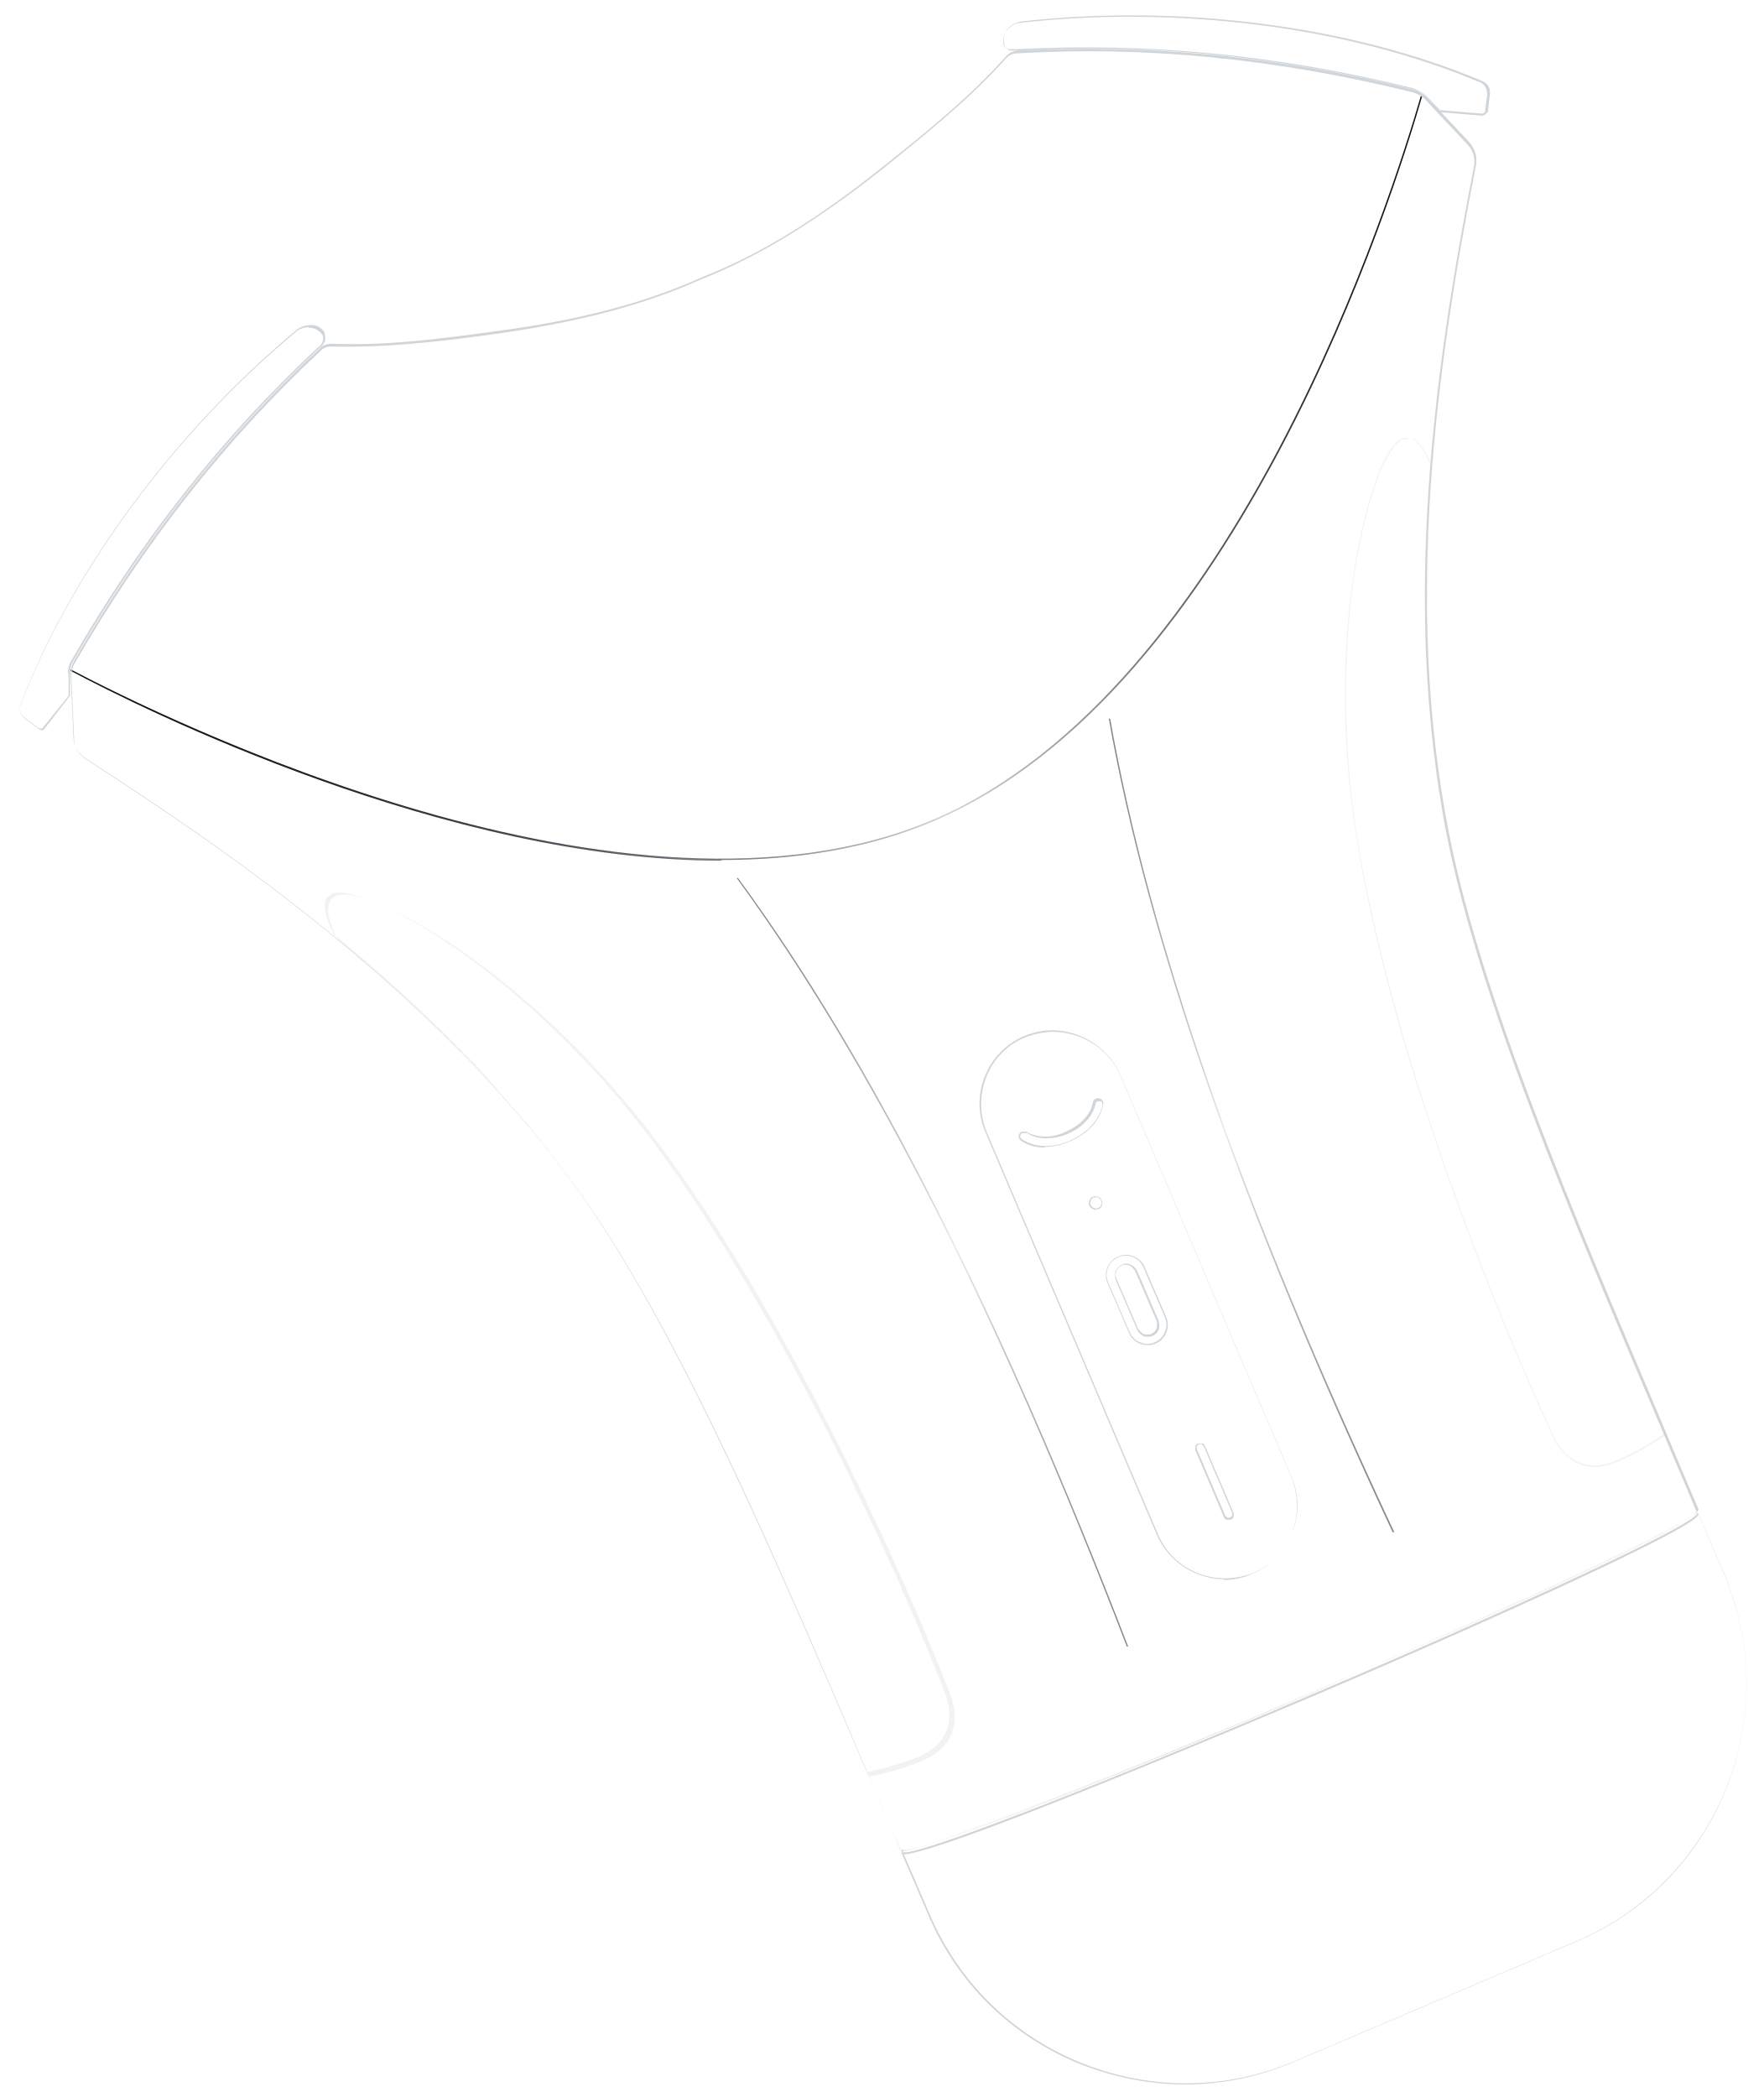
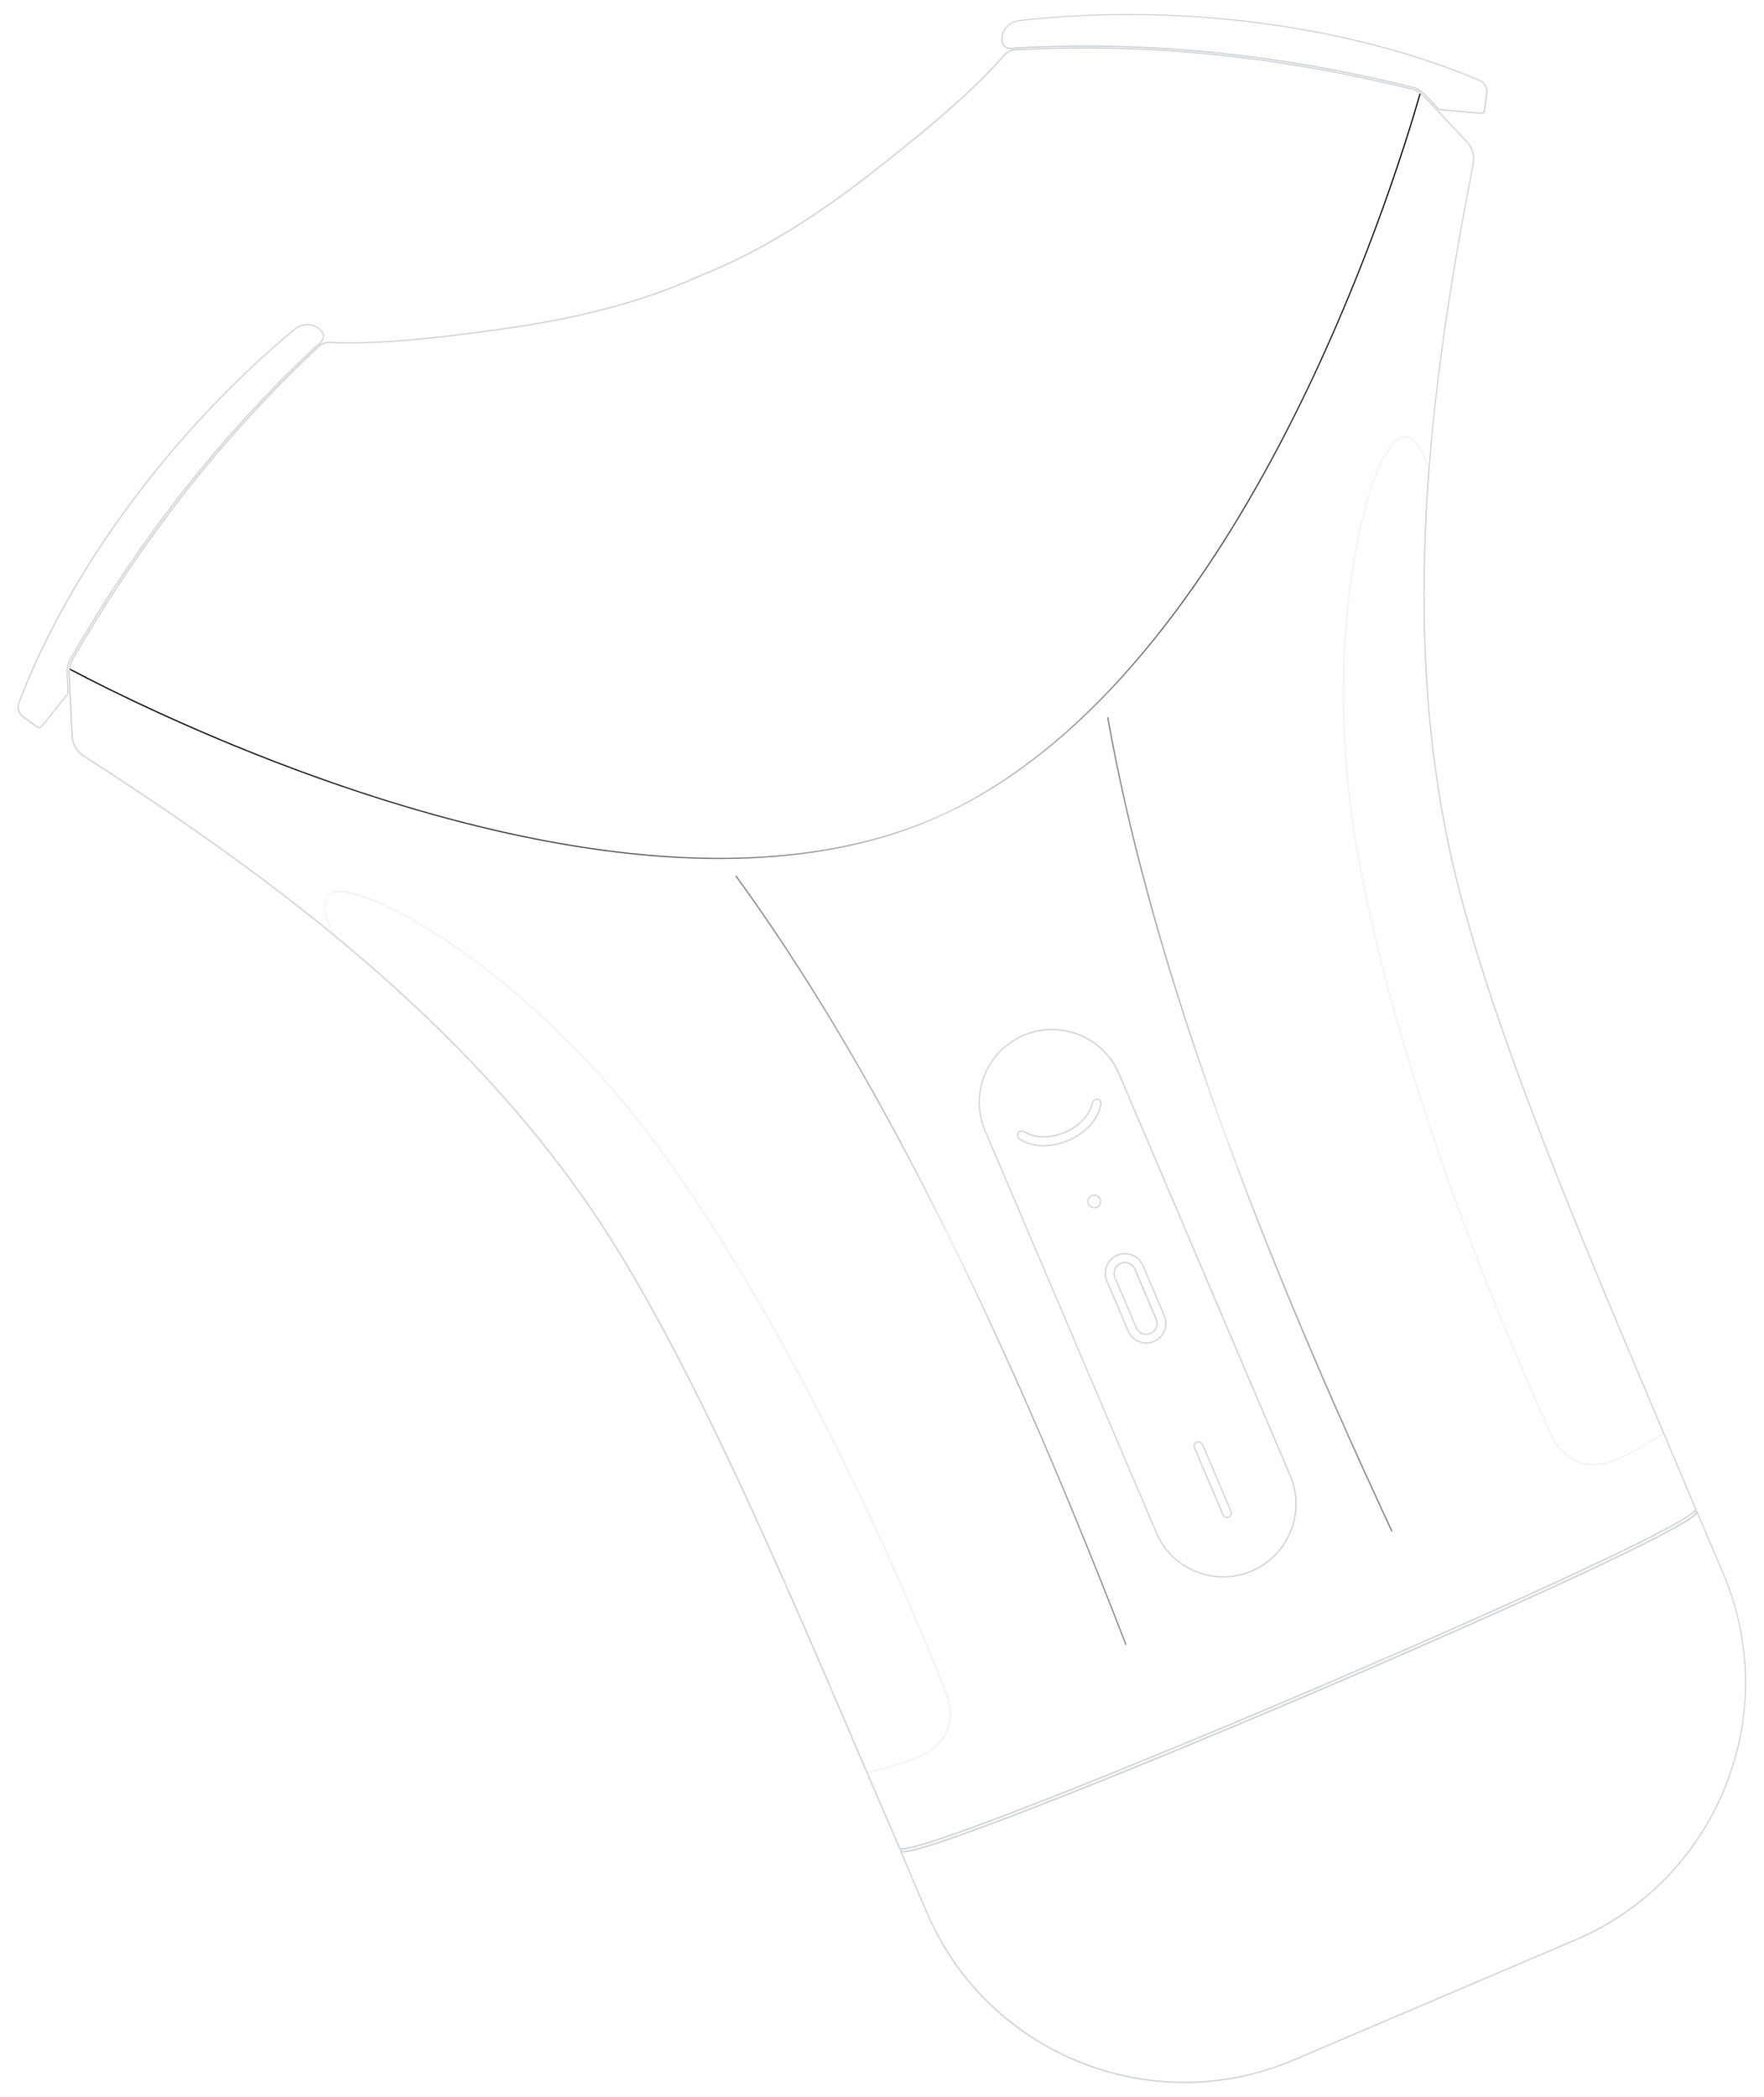
- <svg xmlns="http://www.w3.org/2000/svg" xmlns:xlink="http://www.w3.org/1999/xlink" id="_图层_1" data-name="图层_1" version="1.1" viewBox="0 0 25.45 30.26">
+ <svg xmlns="http://www.w3.org/2000/svg" xmlns:xlink="http://www.w3.org/1999/xlink" id="_图层_1" version="1.1" viewBox="0 0 25.45 30.26">
  <defs>
    <style>
      .st0 {
        opacity: .3;
      }

      .st1 {
        fill: #d0d5d9;
      }

      .st2 {
        fill: url(#_未命名的渐变_471);
      }

      .st3 {
        fill: url(#_未命名的渐变_472);
      }

      .st4 {
        fill: url(#_未命名的渐变_47);
      }

      .st5 {
        opacity: .5;
      }
    </style>
-     <linearGradient id="_未命名的渐变_47" data-name="未命名的渐变 47" x1="-924.84" y1="803.54" x2="-903.64" y2="803.54" gradientTransform="translate(538.25 -1088.9) rotate(-23.08)" gradientUnits="userSpaceOnUse">
+     <linearGradient id="_未命名的渐变_47" data-name="未命名的渐变 47" x1="-930.046" y1="808.172" x2="-908.843" y2="808.172" gradientTransform="translate(541.2005 -1095.223) rotate(-23.07634)" gradientUnits="userSpaceOnUse">
      <stop offset="0" stop-color="#0c1219" />
-       <stop offset=".06" stop-color="#11171e" />
-       <stop offset=".13" stop-color="#21272d" />
-       <stop offset=".21" stop-color="#3b4147" />
-       <stop offset=".3" stop-color="#5f656b" />
-       <stop offset=".4" stop-color="#8e9398" />
-       <stop offset=".49" stop-color="#c6cbd0" />
-       <stop offset=".51" stop-color="#d0d5d9" />
-       <stop offset=".6" stop-color="#9ca1a6" />
-       <stop offset=".7" stop-color="#696e74" />
-       <stop offset=".79" stop-color="#40464c" />
-       <stop offset=".87" stop-color="#232930" />
-       <stop offset=".95" stop-color="#12181f" />
+       <stop offset=".058" stop-color="#11171e" />
+       <stop offset=".132" stop-color="#21272d" />
+       <stop offset=".214" stop-color="#3b4147" />
+       <stop offset=".303" stop-color="#5f656b" />
+       <stop offset=".397" stop-color="#8e9398" />
+       <stop offset=".493" stop-color="#c6cbd0" />
+       <stop offset=".508" stop-color="#d0d5d9" />
+       <stop offset=".596" stop-color="#9ca1a6" />
+       <stop offset=".695" stop-color="#696e74" />
+       <stop offset=".789" stop-color="#40464c" />
+       <stop offset=".873" stop-color="#232930" />
+       <stop offset=".947" stop-color="#12181f" />
      <stop offset="1" stop-color="#0c1219" />
    </linearGradient>
-     <linearGradient id="_未命名的渐变_471" data-name="未命名的渐变 47" x1="-916.72" y1="819.03" x2="-916.72" y2="806.61" xlink:href="#_未命名的渐变_47" />
-     <linearGradient id="_未命名的渐变_472" data-name="未命名的渐变 47" x1="-911.76" y1="819.03" x2="-911.76" y2="806.61" xlink:href="#_未命名的渐变_47" />
+     <linearGradient id="_未命名的渐变_471" data-name="未命名的渐变 47" x1="-921.92" y1="823.662" x2="-921.92" y2="811.245" xlink:href="#_未命名的渐变_47" />
+     <linearGradient id="_未命名的渐变_472" data-name="未命名的渐变 47" x1="-916.969" y1="823.662" x2="-916.969" y2="811.245" xlink:href="#_未命名的渐变_47" />
  </defs>
  <g>
-     <path class="st4" d="M10.41,12.42c-3.97,0-8.36-2.19-9.39-2.74v-.02c1.32.69,8.05,4.04,12.44,2.17,4.39-1.87,6.64-9.05,7.05-10.47h.02c-.41,1.43-2.66,8.62-7.06,10.49-.94.4-1.99.56-3.06.56Z" />
+     <path class="st4" d="M10.384,12.397c-3.968,0-8.36-2.192-9.388-2.736l.009-.017c1.306.691,8.044,4.044,12.434,2.174,4.39-1.87,6.639-9.053,7.046-10.474l.018.005c-.407,1.422-2.659,8.612-7.057,10.486-.939.4-1.985.562-3.062.562Z" />
    <g class="st5">
-       <path class="st2" d="M16.26,23.76c-1.86-4.82-3.7-8.45-5.63-11.09h.02c1.93,2.63,3.77,6.26,5.63,11.09h-.02Z" />
-       <path class="st3" d="M20.1,22.12c-2.19-4.68-3.53-8.53-4.1-11.75h.02c.57,3.22,1.91,7.06,4.1,11.74h-.02Z" />
+       <path class="st2" d="M16.239,23.736c-1.862-4.82-3.704-8.449-5.629-11.093l.015-.011c1.926,2.646,3.768,6.276,5.631,11.098l-.018.007Z" />
+       <path class="st3" d="M20.077,22.101c-2.187-4.684-3.529-8.527-4.102-11.749l.019-.003c.573,3.22,1.915,7.062,4.101,11.744l-.017.008Z" />
    </g>
  </g>
  <g>
-     <path class="st1" d="M17.73,21.93s-.02,0-.03,0c-.02,0-.03-.02-.04-.04l-.41-.96s0-.04,0-.06c0-.02.02-.03.04-.04.02,0,.04,0,.06,0,.02,0,.03.02.04.04l.41.96s0,.04,0,.06c0,.02-.02.03-.04.04,0,0-.02,0-.03,0ZM17.32,20.84s-.01,0-.02,0c-.01,0-.02.02-.03.03,0,.01,0,.03,0,.04l.41.96s.02.02.03.03c.01,0,.03,0,.04,0h0s.02-.02.03-.03c0-.01,0-.03,0-.04l-.41-.96s-.02-.02-.03-.03c0,0-.01,0-.02,0Z" />
+     <path class="st1" d="M17.706,21.906c-.009,0-.018-.002-.027-.005-.018-.007-.032-.021-.04-.039l-.411-.965c-.016-.037.002-.08.038-.095.037-.016.08.002.095.038l.411.965c.016.037-.002.08-.038.095-.009.004-.019.006-.029.006ZM17.295,20.815c-.007,0-.014.001-.021.004-.027.012-.04.043-.028.071l.411.965c.006.013.016.023.029.029.013.005.028.005.041-0h0c.027-.012.04-.043.028-.071l-.411-.965c-.009-.02-.029-.033-.05-.033Z" />
    <g>
-       <path class="st1" d="M17.67,22.79c-.13,0-.27-.03-.4-.08-.26-.11-.47-.31-.58-.57l-2.47-5.8c-.23-.54.02-1.16.56-1.39.26-.11.55-.11.81,0,.26.11.47.31.58.57l2.47,5.8c.11.26.11.55,0,.81s-.31.47-.57.58c-.13.06-.27.09-.42.09ZM15.2,14.89c-.14,0-.28.03-.41.08-.53.22-.77.84-.55,1.37l2.47,5.8c.11.26.31.45.57.56.26.1.54.1.8,0,.26-.11.45-.31.56-.57.1-.26.1-.54,0-.8l-2.47-5.8c-.11-.26-.31-.45-.57-.56-.13-.05-.26-.08-.39-.08Z" />
-       <path class="st1" d="M17.11,30.08c-.51,0-1.02-.1-1.51-.29-1-.4-1.79-1.17-2.21-2.17l-.38-.88s0-.01,0-.01c0,0,.01,0,.01,0,0,.02.17.04,1.85-.61,1.06-.41,2.47-.99,3.97-1.63,1.51-.64,2.9-1.26,3.93-1.74,1.63-.76,1.73-.89,1.72-.91,0,0,0-.01,0-.01,0,0,.01,0,.01,0l.38.88c.42.99.43,2.09.03,3.1-.4,1-1.17,1.79-2.17,2.21l-4.06,1.73c-.51.22-1.05.33-1.59.33ZM13.04,26.75l.37.86c.42.99,1.2,1.76,2.2,2.16,1,.4,2.09.39,3.08-.03l4.06-1.73h0s0,0,0,0c2.04-.87,3-3.24,2.13-5.29l-.37-.86c-.05.06-.32.26-1.72.91-1.03.48-2.42,1.1-3.93,1.74-1.51.64-2.92,1.22-3.97,1.63-1.44.56-1.77.62-1.85.61Z" />
+       <path class="st1" d="M17.652,22.764c-.134,0-.268-.026-.396-.077-.263-.106-.468-.307-.579-.568l-2.47-5.797c-.111-.26-.114-.548-.008-.811s.307-.468.568-.579c.26-.111.548-.114.811-.008.263.106.468.307.579.568l2.47,5.797c.229.537-.022,1.161-.559,1.39-.133.057-.274.085-.415.085ZM15.181,14.866c-.138,0-.277.028-.408.084-.256.109-.454.311-.557.569-.104.258-.101.541.008.796l2.47,5.797c.109.256.311.454.569.557.258.104.541.101.796-.008l.004.009-.004-.009c.528-.225.774-.837.549-1.365l-2.47-5.797c-.109-.256-.311-.454-.569-.557-.126-.051-.257-.076-.389-.076Z" />
+       <path class="st1" d="M17.087,30.06c-.511,0-1.023-.098-1.512-.295-1.003-.404-1.789-1.174-2.212-2.168l-.377-.885c-.002-.005 0-.01.005-.012.005-.002.01 0.0.012.005.009.022.171.043,1.852-.608,1.056-.409,2.467-.987,3.972-1.629,1.505-.641,2.9-1.258,3.928-1.737,1.635-.762,1.732-.893,1.722-.915-.002-.005 0-.01.005-.012.005-.002.01 0.0.012.005l.377.885c.424.995.435,2.095.031,3.098-.404,1.003-1.174,1.789-2.168,2.212l-.004-.009.004.009-4.062,1.731c-.51.217-1.048.326-1.586.326ZM13.014,26.729l.367.86c.871,2.044,3.242,2.998,5.285,2.127l4.062-1.731c.99-.422,1.756-1.204,2.158-2.202.402-.998.391-2.093-.031-3.083l-.367-.86c-.048.065-.325.255-1.725.908-1.028.479-2.423,1.096-3.929,1.738-1.505.641-2.916,1.22-3.973,1.629-1.439.557-1.768.625-1.848.615Z" />
      <g>
-         <path class="st1" d="M21.4,1.67s0,0,0,0l-.61-.05-.2-.22c-.05-.05-.12-.09-.19-.11-1.96-.48-3.82-.67-5.71-.56-.02,0-.03,0-.05,0h0s-.05,0-.05,0c-.05,0-.09-.05-.1-.1h0c-.01-.08,0-.15.05-.21.05-.06.12-.1.2-.11,2.28-.26,4.76.06,6.65.86.08.03.12.11.11.19l-.03.25s-.03.05-.06.05ZM20.79,1.59l.6.05s.04-.01.04-.03l.03-.25c0-.07-.03-.14-.1-.17-1.88-.8-4.37-1.12-6.64-.86-.07,0-.14.05-.19.11-.04.05-.06.12-.05.18h0c0,.05.04.09.09.09h.05s.04,0,.05,0c1.89-.1,3.76.08,5.71.56.07.02.14.06.2.11l.2.21Z" />
-         <path class="st1" d="M.59,10.53s-.02,0-.03-.01l-.2-.15c-.07-.05-.09-.14-.06-.21.73-1.92,2.22-3.93,3.98-5.4.06-.05.14-.07.22-.07.07,0,.14.04.18.1h0s.03.11,0,.15l-.03.05s-.03.02-.04.03c-1.38,1.29-2.54,2.76-3.55,4.51-.04.06-.05.14-.05.21v.3s-.37.48-.37.48c-.01.01-.03.02-.04.02ZM4.46,4.72c-.06,0-.13.02-.18.06-1.76,1.46-3.25,3.48-3.98,5.39-.03.07,0,.15.06.19l.2.15s.04,0,.05,0l.38-.47v-.29c-.02-.08,0-.15.04-.22,1.01-1.75,2.17-3.22,3.55-4.51.01-.01.03-.02.04-.03l.03-.04s.03-.08,0-.12h0c-.04-.06-.1-.09-.17-.1-.01,0-.02,0-.03,0Z" />
+         <path class="st1" d="M21.373,1.644c-.002,0-.003-0-.005-0l-.609-.054-.203-.215c-.051-.054-.115-.091-.186-.109-1.956-.481-3.824-.666-5.709-.564-.016.001-.032.004-.051.01l-.002.001-.054-.008c-.052-.005-.095-.045-.102-.098l-.001-.008c-.01-.069.008-.139.053-.197.048-.063.121-.104.2-.113,2.278-.26,4.764.063,6.651.864.075.032.12.111.109.193l-.033.25c-.004.029-.028.049-.056.049ZM20.768,1.572l.602.053c.02.002.038-.013.041-.033l.034-.25c.01-.073-.03-.144-.098-.173-1.884-.8-4.367-1.122-6.641-.863-.074.008-.142.047-.187.106-.041.054-.059.119-.049.183l.001.008c.007.044.042.077.086.082l.05.007c.02-.006.037-.009.053-.01,1.887-.102,3.757.083,5.715.565.075.018.142.058.195.114l.198.21Z" />
+         <path class="st1" d="M.564,10.51c-.012,0-.024-.004-.034-.011l-.204-.149c-.066-.049-.092-.136-.063-.212.729-1.915,2.219-3.932,3.984-5.395.061-.051.141-.075.221-.066.073.008.136.043.179.098l.005.007c.032.042.032.1-.001.142l-.034.045c-.017.01-.031.019-.042.03-1.379,1.29-2.54,2.764-3.548,4.508-.037.063-.054.136-.051.21l.014.296-.383.476c-.011.014-.028.021-.044.021ZM4.436,4.694c-.064,0-.127.022-.176.063-1.763,1.461-3.25,3.475-3.978,5.387-.026.068-.003.146.057.19l.204.149c.016.012.039.009.052-.007l.378-.471-.014-.289c-.004-.077.015-.153.053-.22,1.009-1.746,2.17-3.222,3.551-4.513.012-.011.026-.021.044-.031l.029-.041c.028-.035.028-.084.001-.119l-.005-.007c-.039-.051-.098-.083-.166-.091-.01-.001-.02-.002-.03-.002Z" />
      </g>
-       <path class="st1" d="M13.04,26.71s-.03,0-.04,0h0c-.17-.41-.35-.83-.53-1.23-1.3-3.03-2.65-6.17-4.01-8.13-1.95-2.8-4.75-4.81-7.23-6.41-.1-.07-.17-.18-.17-.3l-.04-.89c0-.08.01-.15.05-.22,1.01-1.75,2.17-3.22,3.55-4.51.04-.04.1-.06.17-.06.76.03,1.49-.06,2.36-.18,1.22-.16,2.16-.41,2.98-.78.84-.33,1.67-.84,2.63-1.61.69-.55,1.25-1.01,1.76-1.58.04-.05.1-.07.16-.08,1.89-.1,3.76.08,5.71.56.07.02.14.06.2.11l.61.65c.08.09.12.21.1.33-.57,2.9-1.05,6.31-.39,9.65.46,2.34,1.79,5.48,3.08,8.52.17.41.35.83.52,1.23h0s0,0,0,0c0,.2-3.52,1.76-5.6,2.64-2.03.87-5.44,2.27-5.86,2.27ZM13.01,26.69c.12.09,2.59-.86,5.88-2.26,3.22-1.37,5.57-2.48,5.59-2.62-.17-.41-.35-.82-.52-1.23-1.29-3.04-2.62-6.18-3.08-8.52-.66-3.35-.18-6.76.39-9.66.02-.11-.01-.23-.09-.31l-.61-.65c-.05-.05-.12-.09-.19-.11-1.96-.48-3.82-.67-5.71-.56-.06,0-.11.03-.15.07-.51.57-1.08,1.03-1.76,1.58-.96.76-1.8,1.28-2.64,1.61-.82.37-1.77.62-2.98.79-.87.12-1.6.2-2.36.18-.06,0-.11.02-.15.06-1.38,1.29-2.54,2.76-3.55,4.51-.04.06-.05.14-.05.21l.04.89c0,.11.07.22.16.28,2.48,1.6,5.28,3.61,7.24,6.41,1.37,1.96,2.71,5.09,4.01,8.13.17.4.35.82.53,1.23Z" />
-       <path class="st1" d="M15.08,16.56c-.13,0-.25-.03-.35-.1-.03-.02-.04-.07-.02-.1.01-.02.03-.03.05-.03.02,0,.04,0,.05,0,.15.09.37.1.57,0,.21-.09.36-.25.39-.42,0-.04.05-.07.09-.06.04,0,.07.05.06.09-.04.22-.22.42-.48.53-.12.05-.24.08-.36.08ZM14.77,16.35s0,0-.01,0c-.01,0-.03.01-.03.02-.02.03,0,.06.02.07.18.12.44.13.69.02h0c.25-.11.42-.3.47-.51,0-.03-.01-.06-.04-.06-.03,0-.06.01-.06.04-.04.18-.19.34-.4.43-.21.09-.44.09-.59-.01,0,0-.02,0-.03,0Z" />
-       <path class="st1" d="M16.56,19.41s-.07,0-.11-.02c-.07-.03-.13-.08-.16-.16l-.31-.72c-.03-.07-.03-.15,0-.22.03-.07.08-.13.16-.16.07-.03.15-.03.22,0,.07.03.13.08.16.16l.31.72c.03.07.03.15,0,.22-.03.07-.08.13-.16.16-.04.02-.08.02-.11.02ZM16.25,18.12s-.07,0-.11.02c-.07.03-.12.08-.15.15-.03.07-.03.14,0,.21l.31.72c.03.07.08.12.15.15.07.03.14.03.21,0,.07-.03.12-.08.15-.15s.03-.14,0-.21l-.31-.72c-.03-.07-.08-.12-.15-.15-.03-.01-.07-.02-.1-.02ZM16.56,19.29s-.04,0-.06-.01c-.04-.02-.07-.05-.09-.09l-.31-.72s-.02-.09,0-.13.05-.07.09-.09c.04-.02.09-.02.13,0,.04.02.07.05.09.09l.31.72s.02.09,0,.13c-.02.04-.05.07-.09.09-.02,0-.04.01-.06.01ZM16.25,18.25s-.04,0-.06.01c-.04.02-.06.04-.08.08s-.01.08,0,.11l.31.72s.04.06.08.08c.04.01.08.01.11,0,.04-.02.06-.04.08-.08.01-.04.01-.08,0-.11l-.31-.72s-.04-.06-.08-.08c-.02,0-.04-.01-.06-.01Z" />
+       <path class="st1" d="M13.014,26.688c-.02,0-.033-.003-.04-.009l-.002-.003c-.175-.404-.354-.823-.528-1.228-1.3-3.034-2.645-6.171-4.01-8.125-1.954-2.796-4.753-4.808-7.233-6.407-.101-.065-.165-.176-.171-.296l-.043-.894c-.004-.077.015-.153.053-.22,1.009-1.746,2.17-3.222,3.551-4.513.044-.041.104-.063.166-.061.763.028,1.489-.059,2.36-.176,1.215-.163,2.162-.412,2.98-.785.836-.332,1.671-.842,2.631-1.605.687-.547,1.253-1.011,1.761-1.58.041-.046.099-.074.159-.077,1.888-.102,3.757.083,5.715.565.075.018.142.058.195.114l.614.65c.083.088.118.21.095.329-.565,2.896-1.053,6.309-.39,9.654.463,2.338,1.794,5.481,3.081,8.52.172.406.35.826.52,1.232l.001.002-0.0.002c-.003.201-3.518,1.753-5.595,2.639-2.031.866-5.443,2.272-5.871,2.272ZM12.989,26.666c.123.089,2.594-.862,5.889-2.267,3.22-1.373,5.562-2.473,5.583-2.62-.17-.405-.348-.824-.519-1.23-1.287-3.04-2.619-6.184-3.082-8.524-.664-3.349-.176-6.764.39-9.662.022-.112-.012-.229-.09-.312l-.614-.65c-.051-.054-.115-.091-.186-.109-1.956-.481-3.823-.666-5.709-.564-.055.003-.108.029-.146.071-.509.571-1.076,1.035-1.764,1.582-.961.765-1.798,1.276-2.635,1.608-.819.373-1.767.623-2.985.786-.871.117-1.599.204-2.363.176-.057-.002-.112.018-.152.056-1.38,1.29-2.54,2.764-3.548,4.508-.037.063-.054.136-.051.21l.043.894c.006.114.066.219.163.281,2.482,1.6,5.282,3.613,7.238,6.412,1.366,1.955,2.711,5.093,4.012,8.128.173.404.353.823.527,1.226Z" />
+       <path class="st1" d="M15.062,16.542c-.13,0-.252-.032-.353-.097-.034-.022-.044-.067-.022-.101.01-.016.027-.028.046-.032.019-.004.038-.001.055.01.147.094.367.098.575.009.208-.089.358-.25.392-.421.008-.039.046-.065.085-.057.039.008.065.046.057.086-.044.221-.222.418-.477.526h0c-.12.051-.242.076-.358.076ZM14.748,16.33c-.004,0-.008 0-.012.001-.014.003-.026.011-.034.024-.016.025-.009.058.016.074.184.118.443.125.693.019h0c.249-.106.424-.298.466-.513.006-.029-.013-.058-.042-.063-.029-.006-.057.013-.063.042-.035.177-.189.344-.403.435-.213.091-.441.087-.593-.01-.009-.006-.019-.009-.029-.009Z" />
+       <path class="st1" d="M16.541,19.39c-.114,0-.222-.067-.27-.178l-.308-.724c-.031-.072-.031-.151-.002-.224.029-.073.085-.129.157-.16.148-.063.321.006.384.154l.308.724c.063.148-.006.321-.154.384-.037.016-.076.023-.114.023ZM16.232,18.1c-.036,0-.072.007-.107.022-.067.029-.119.082-.146.15-.027.068-.027.142.002.209l.308.724c.059.139.22.204.359.144.139-.059.204-.22.145-.359l-.308-.724c-.044-.104-.146-.166-.252-.166ZM16.541,19.264c-.021,0-.042-.004-.062-.012-.041-.017-.073-.048-.091-.089l-.308-.724c-.036-.084.003-.182.088-.218.041-.017.086-.018.127-.001.041.017.073.048.091.089l.308.724c.017.041.018.086.001.127-.017.041-.048.073-.089.091-.021.009-.043.013-.065.013ZM16.232,18.227c-.019,0-.039.004-.057.012-.075.032-.109.118-.078.193l.308.724c.015.036.044.064.08.079.036.015.076.014.112-.001.036-.015.064-.044.079-.08.015-.036.014-.076-.001-.112l-.308-.724c-.024-.056-.078-.089-.135-.089Z" />
      <g class="st0">
-         <path class="st1" d="M23.02,21.17c-.42,0-.6-.4-.6-.41,0-.01-.56-1.18-1.18-2.83-.58-1.52-1.34-3.77-1.67-5.87-.21-1.29-.22-2.67-.02-3.88.15-.95.42-1.71.66-1.84.05-.03.11-.03.16-.01.18.08.29.44.3.46h0c-.05.69-.08,1.35-.07,1.97h0s0,0,0,0c0,.1,0,.21,0,.31,0,.01,0,.02,0,.03v.02c0,.09,0,.18,0,.26,0,.02,0,.04,0,.05v.03c0,.09,0,.16.01.23,0,.03,0,.06,0,.09v.02c0,.08.01.15.02.21,0,.04,0,.07,0,.11,0,.07.01.14.02.2,0,.04,0,.08.01.12,0,.07.01.13.02.2v.02s0,.07.01.11c0,.07.02.13.02.2v.03s.01.06.02.09c0,.07.02.13.03.2v.04s.01.05.02.08c.01.07.02.14.04.22h0s0,.03,0,.04c0,.02,0,.04.01.06.02.11.04.21.06.31,0,.04.02.08.03.13.44,2.11,1.57,4.86,2.68,7.51.04.1.43,1.01.43,1.02h0s0,.01,0,.01c0,0-.39.27-.73.4-.11.04-.2.06-.29.06ZM20.29,6.34s-.06,0-.08.02c-.19.11-.47.73-.65,1.83-.19,1.21-.18,2.58.02,3.87.34,2.09,1.09,4.34,1.67,5.86.62,1.65,1.18,2.82,1.18,2.83.01.02.25.57.86.34.32-.12.67-.36.72-.4-.04-.09-.39-.91-.43-1.01-1.12-2.64-2.24-5.4-2.68-7.51,0-.04-.02-.09-.03-.13-.02-.1-.04-.21-.06-.32,0-.02,0-.04-.01-.06,0-.01,0-.03,0-.04h0c-.01-.08-.02-.15-.04-.22,0-.03,0-.05-.01-.08v-.04c-.02-.07-.03-.13-.03-.2,0-.03,0-.06-.01-.09v-.03c-.01-.07-.02-.13-.03-.2,0-.04,0-.07-.01-.11v-.02c0-.07-.02-.13-.02-.2,0-.04,0-.08-.01-.12,0-.07-.01-.14-.02-.2,0-.04,0-.07,0-.11,0-.07,0-.14-.01-.21v-.02s0-.06,0-.09c0-.07,0-.15-.01-.23v-.03s0-.04,0-.05c0-.08,0-.16,0-.26v-.02s0-.02,0-.03c0-.11,0-.21,0-.31h0c0-.63.02-1.29.07-1.97,0-.02-.11-.38-.28-.45-.02,0-.04-.01-.06-.01Z" />
-         <path class="st1" d="M12.53,25.61h0s-.39-.92-.43-1.02c-1.13-2.63-2.34-5.36-3.56-7.13-.03-.04-.05-.07-.07-.11-.06-.08-.12-.17-.19-.26-.01-.02-.02-.03-.04-.05,0-.01-.02-.02-.02-.03h0c-.05-.06-.09-.12-.13-.17-.02-.02-.03-.04-.05-.06l-.02-.03c-.04-.05-.08-.11-.12-.16-.02-.02-.04-.05-.06-.07l-.02-.03c-.04-.05-.08-.1-.12-.15-.02-.03-.05-.06-.07-.08h-.01c-.04-.06-.09-.11-.13-.16-.03-.03-.05-.06-.08-.09-.04-.05-.09-.1-.13-.15-.02-.03-.05-.06-.07-.08-.05-.05-.09-.1-.14-.16h0s-.04-.05-.06-.07c-.05-.05-.1-.11-.16-.17l-.02-.02s-.03-.03-.04-.04c-.06-.06-.11-.12-.18-.18l-.02-.02s-.02-.02-.02-.02c-.07-.07-.15-.15-.22-.22h0s0,0,0,0c-.45-.44-.94-.88-1.47-1.31h0s-.2-.35-.13-.54c.02-.05.06-.09.12-.11.26-.08.99.25,1.79.8,1.01.7,1.99,1.66,2.78,2.7,1.28,1.69,2.37,3.8,3.07,5.27.76,1.59,1.22,2.8,1.22,2.81,0,0,.24.59-.36.88-.33.16-.79.25-.8.25h0ZM4.86,13.52c.53.43,1.02.88,1.47,1.31h0c.07.07.15.15.22.22,0,0,.02.02.02.02l.02.02c.07.07.12.13.18.18.01.01.03.03.04.04l.02.02c.06.06.11.12.16.17.02.02.04.04.06.07h0c.05.06.1.12.14.17.02.03.05.06.07.08.05.05.09.1.13.15.03.03.05.06.08.09.04.05.09.1.13.15h.01s.05.07.07.09c.04.05.08.1.12.15l.02.03s.04.05.06.07c.04.05.08.11.12.16l.02.03s.03.04.05.06c.04.06.08.11.13.17h0s.02.02.02.03c.01.02.02.03.04.05.07.09.13.18.19.26.02.03.05.07.07.11,1.22,1.78,2.43,4.5,3.56,7.14.04.09.39.92.43,1.01.06-.01.48-.1.79-.24.59-.28.35-.85.35-.86,0-.01-.46-1.22-1.22-2.81-.7-1.47-1.8-3.58-3.07-5.27-.79-1.04-1.77-2-2.78-2.7-.92-.64-1.56-.86-1.77-.8-.05.02-.09.05-.11.09-.07.17.12.5.12.51Z" />
+         <path class="st1" d="M22.993,21.146c-.421 0-.598-.403-.6-.408-.005-.011-.558-1.18-1.183-2.828-.577-1.521-1.335-3.774-1.672-5.865-.207-1.29-.216-2.667-.023-3.876.152-.953.423-1.712.659-1.845.053-.03.106-.034.158-.013.184.075.291.444.296.459l.001.005c-.053.681-.077,1.344-.072,1.97l-.009.003.009-0c.001.102.002.207.005.311 0.0.011.001.022.001.033l.001.025c.002.093.005.178.008.258.001.019.002.038.002.057l.001.027c.004.083.007.159.011.23.002.029.003.058.005.087l.001.014c.004.071.009.143.014.214.003.037.006.074.009.111.005.068.011.136.017.204.004.039.007.079.011.118.006.066.013.132.021.197l.002.016c.004.035.008.071.012.106.008.065.016.13.024.195l.004.03c.004.031.008.062.012.093.009.066.019.133.029.199l.006.042c.004.025.007.051.011.076.011.069.022.135.036.215v-0c.002.014.005.028.007.042.003.02.006.039.01.059.02.111.039.214.059.315.008.042.017.085.027.128.441,2.108,1.566,4.865,2.68,7.507.041.099.427,1.007.431,1.016l.003.007-.006.004c-.004.003-.388.275-.731.404-.106.04-.201.056-.287.056ZM20.266,6.316c-.028,0-.056.008-.084.024-.189.107-.474.725-.649,1.831-.192,1.208-.184,2.582.023,3.87.336,2.09,1.094,4.341,1.671,5.861.625,1.648,1.177,2.816,1.183,2.827.01.024.252.571.863.341.317-.119.67-.361.721-.397-.036-.086-.389-.915-.428-1.009-1.115-2.643-2.241-5.401-2.682-7.511-.01-.044-.019-.087-.027-.129-.02-.101-.039-.204-.059-.315-.003-.02-.007-.039-.01-.059-.002-.014-.005-.028-.007-.042v-0c-.014-.08-.025-.146-.036-.215-.004-.026-.008-.051-.011-.077l-.006-.042c-.01-.066-.02-.133-.029-.199-.004-.031-.008-.062-.012-.093l-.004-.03c-.008-.065-.017-.13-.024-.196-.004-.035-.008-.071-.012-.106l-.002-.016c-.007-.066-.014-.132-.021-.198-.004-.04-.008-.079-.011-.119-.006-.068-.012-.136-.017-.204-.003-.037-.006-.074-.009-.112-.005-.071-.01-.143-.014-.214l-.001-.014c-.002-.029-.004-.058-.005-.087-.004-.072-.008-.147-.011-.231l-.001-.027c-.001-.019-.002-.038-.002-.058-.003-.08-.006-.165-.008-.258l-.001-.025c-0-.011-.001-.022-.001-.033-.002-.105-.004-.21-.005-.312l-0-.003c-.005-.626.019-1.289.072-1.97-.007-.024-.114-.377-.285-.446-.019-.008-.039-.012-.058-.012Z" />
+         <path class="st1" d="M12.504,25.586l-.003-.007c-.004-.009-.391-.916-.434-1.015-1.134-2.635-2.342-5.356-3.557-7.134-.025-.037-.05-.074-.074-.108-.058-.084-.121-.171-.186-.261-.012-.016-.024-.032-.036-.048-.008-.011-.017-.022-.025-.033h0c-.046-.062-.088-.118-.13-.175-.016-.021-.032-.042-.048-.063l-.025-.032c-.041-.053-.082-.106-.123-.158-.019-.024-.039-.048-.058-.072l-.019-.024c-.041-.051-.082-.102-.124-.153-.022-.027-.045-.054-.067-.081l-.011-.014c-.042-.051-.085-.101-.128-.152-.026-.03-.052-.06-.078-.09-.045-.051-.09-.103-.135-.154-.025-.028-.05-.056-.074-.083-.046-.051-.093-.103-.144-.159l-.004-.005c-.021-.023-.043-.047-.064-.07-.048-.052-.1-.107-.158-.168l-.021-.022c-.012-.013-.025-.026-.038-.039-.056-.058-.115-.118-.18-.185l-.017-.017c-.008-.008-.015-.016-.023-.023-.074-.075-.149-.149-.221-.219l.004-.009-.007.007c-.448-.437-.943-.879-1.471-1.313l-.002-.002c-.009-.016-.2-.348-.127-.533.021-.052.061-.088.119-.105.26-.078.994.252,1.787.803,1.006.699,1.993,1.659,2.779,2.702,1.275,1.691,2.374,3.799,3.072,5.269.756,1.593,1.216,2.801,1.22,2.813.002.006.244.593-.361.883-.331.158-.793.247-.798.248l-.007.001ZM4.835,13.495c.528.434,1.023.875,1.471,1.313l.002.002c.072.071.147.145.221.219.008.008.015.016.023.023l.017.017c.065.066.124.127.18.185.013.013.025.026.038.039l.021.022c.058.061.11.116.158.168.022.023.043.047.064.07l.004.005c.051.056.099.108.145.159.025.028.05.056.075.083.045.051.09.102.135.154.026.03.052.06.078.09.043.05.086.101.128.152l.011.014c.023.027.045.054.067.081.042.051.083.102.124.153l.019.024c.019.024.039.048.058.072.042.053.083.106.124.159l.025.032c.016.021.032.042.049.063.043.056.084.113.131.175h0c.008.011.017.022.025.033.012.016.024.032.036.049.065.089.128.177.186.261.024.035.049.071.074.108,1.216,1.779,2.425,4.501,3.559,7.137.041.094.395.922.431,1.008.061-.012.48-.099.785-.245.589-.281.362-.835.352-.859-.005-.012-.464-1.22-1.22-2.812-.697-1.469-1.795-3.575-3.07-5.265-.786-1.042-1.771-2-2.775-2.698-.92-.639-1.562-.863-1.771-.8-.052.016-.088.048-.107.094-.068.173.116.499.125.514Z" />
      </g>
-       <path class="st1" d="M13.05,26.75s-.02,0-.02,0c0,0,0,0,0,0l-.02-.04s0,0,0,0c0,0,0,0,0,0,.24.06,3.18-1.12,5.82-2.24,2.64-1.12,5.53-2.43,5.65-2.64,0,0,0,0,0,0,0,0,0,0,0,0l.02.04s0,0,0,0c-.13.22-3.02,1.53-5.66,2.65-2.57,1.09-5.44,2.24-5.81,2.24ZM13.04,26.73c.27.04,3.2-1.13,5.81-2.24,2.62-1.11,5.49-2.41,5.64-2.64v-.02c-.24.26-3.07,1.53-5.65,2.64-2.57,1.1-5.44,2.24-5.81,2.24,0,0,0,0,0,0v.02Z" />
-       <path class="st1" d="M15.81,17.46s-.08-.02-.09-.06c-.02-.05,0-.11.05-.13.05-.02.11,0,.13.05h0c.02.05,0,.11-.05.13-.01,0-.03,0-.04,0ZM15.81,17.28s-.02,0-.03,0c-.04.02-.06.07-.04.11.02.04.07.06.11.04.04-.02.06-.07.04-.11h0s-.04-.05-.08-.05Z" />
+       <path class="st1" d="M13.031,26.73c-.009,0-.017-.001-.023-.002-.003-.001-.005-.003-.006-.005l-.018-.041c-.001-.003-.001-.007.002-.01.002-.003.006-.004.01-.003.237.061,3.181-1.118,5.817-2.241,2.635-1.123,5.526-2.429,5.646-2.642.002-.003.005-.005.009-.005.004 0.0.007.002.008.006l.018.041c.001.003.001.006-.001.008-.128.22-3.021,1.528-5.655,2.65-2.569,1.095-5.437,2.245-5.805,2.245ZM13.017,26.711c.273.044,3.196-1.128,5.812-2.243,2.615-1.114,5.486-2.41,5.643-2.638l-.009-.021c-.226.255-3.058,1.534-5.644,2.636-2.57,1.095-5.436,2.244-5.805,2.245-.002,0-.004-0-.006-0l.009.021Z" />
+       <path class="st1" d="M15.791,17.437c-.039,0-.076-.023-.093-.061-.022-.051.002-.11.053-.132.051-.022.11.002.132.053.022.051-.002.11-.053.132-.013.005-.026.008-.039.008ZM15.79,17.255c-.011,0-.021.002-.032.007-.041.018-.061.066-.043.107s.066.061.107.043c.041-.018.061-.066.043-.107h0c-.013-.031-.043-.05-.075-.05Z" />
    </g>
  </g>
</svg>
